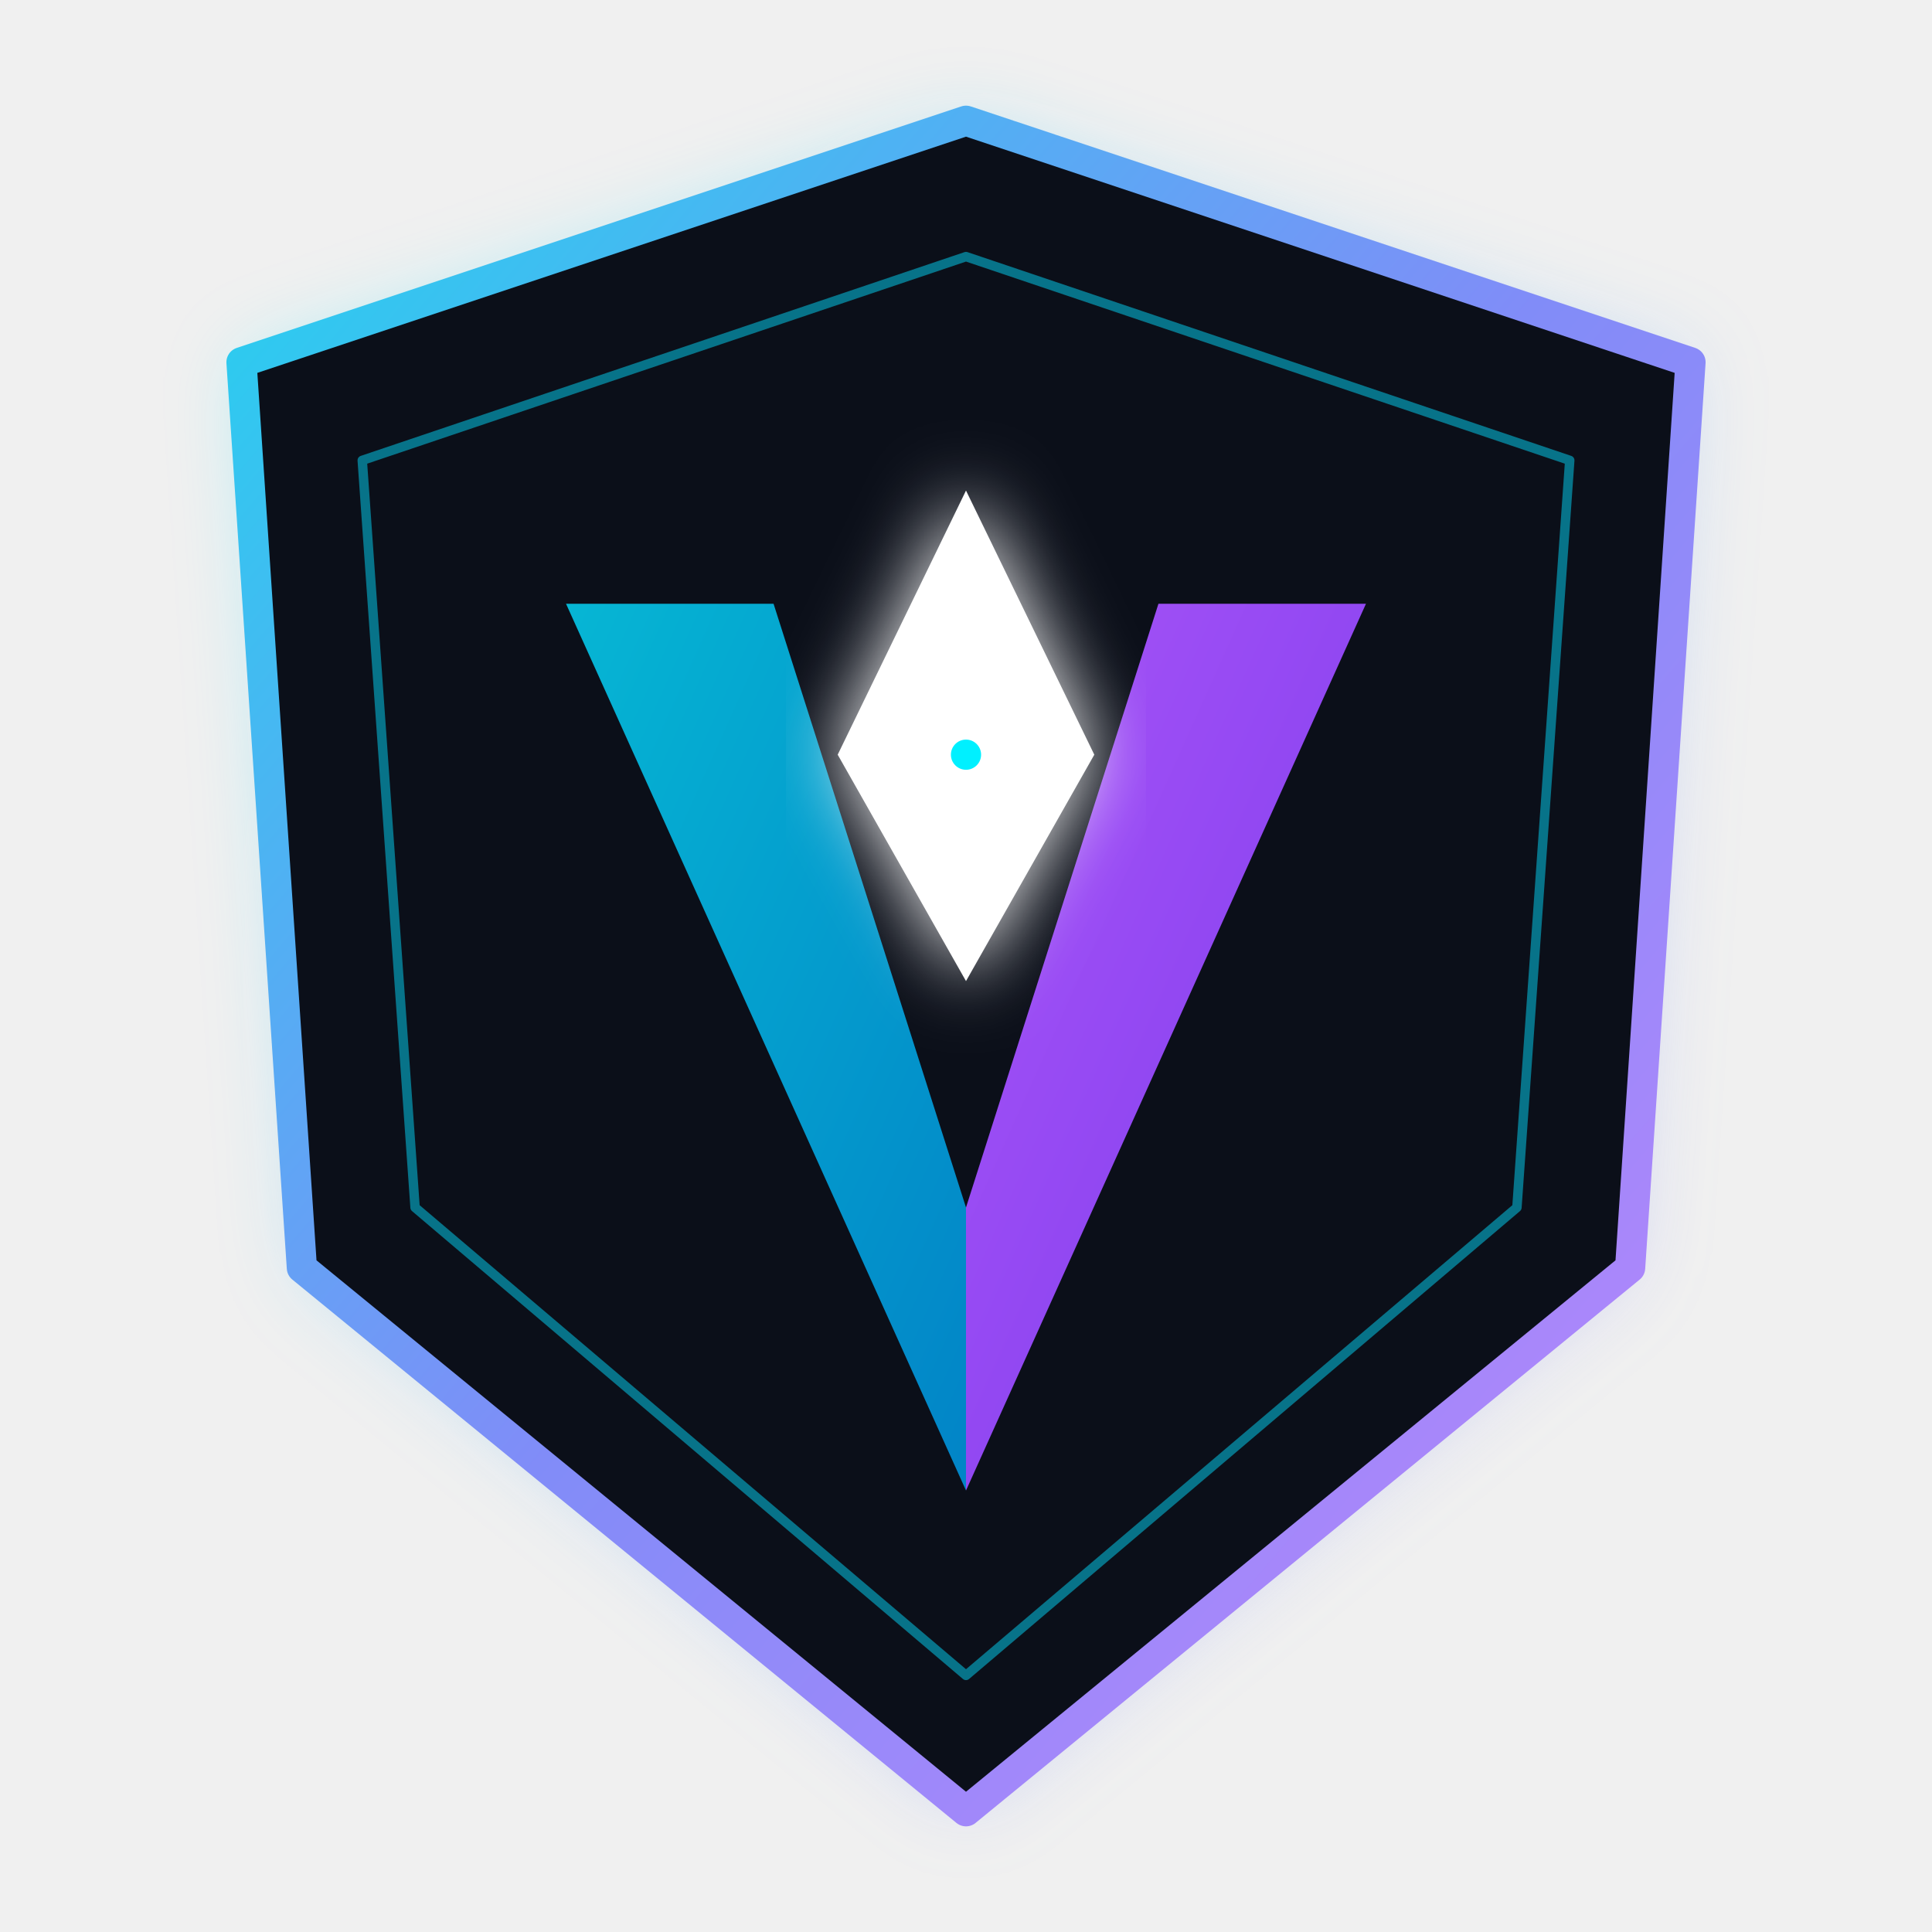
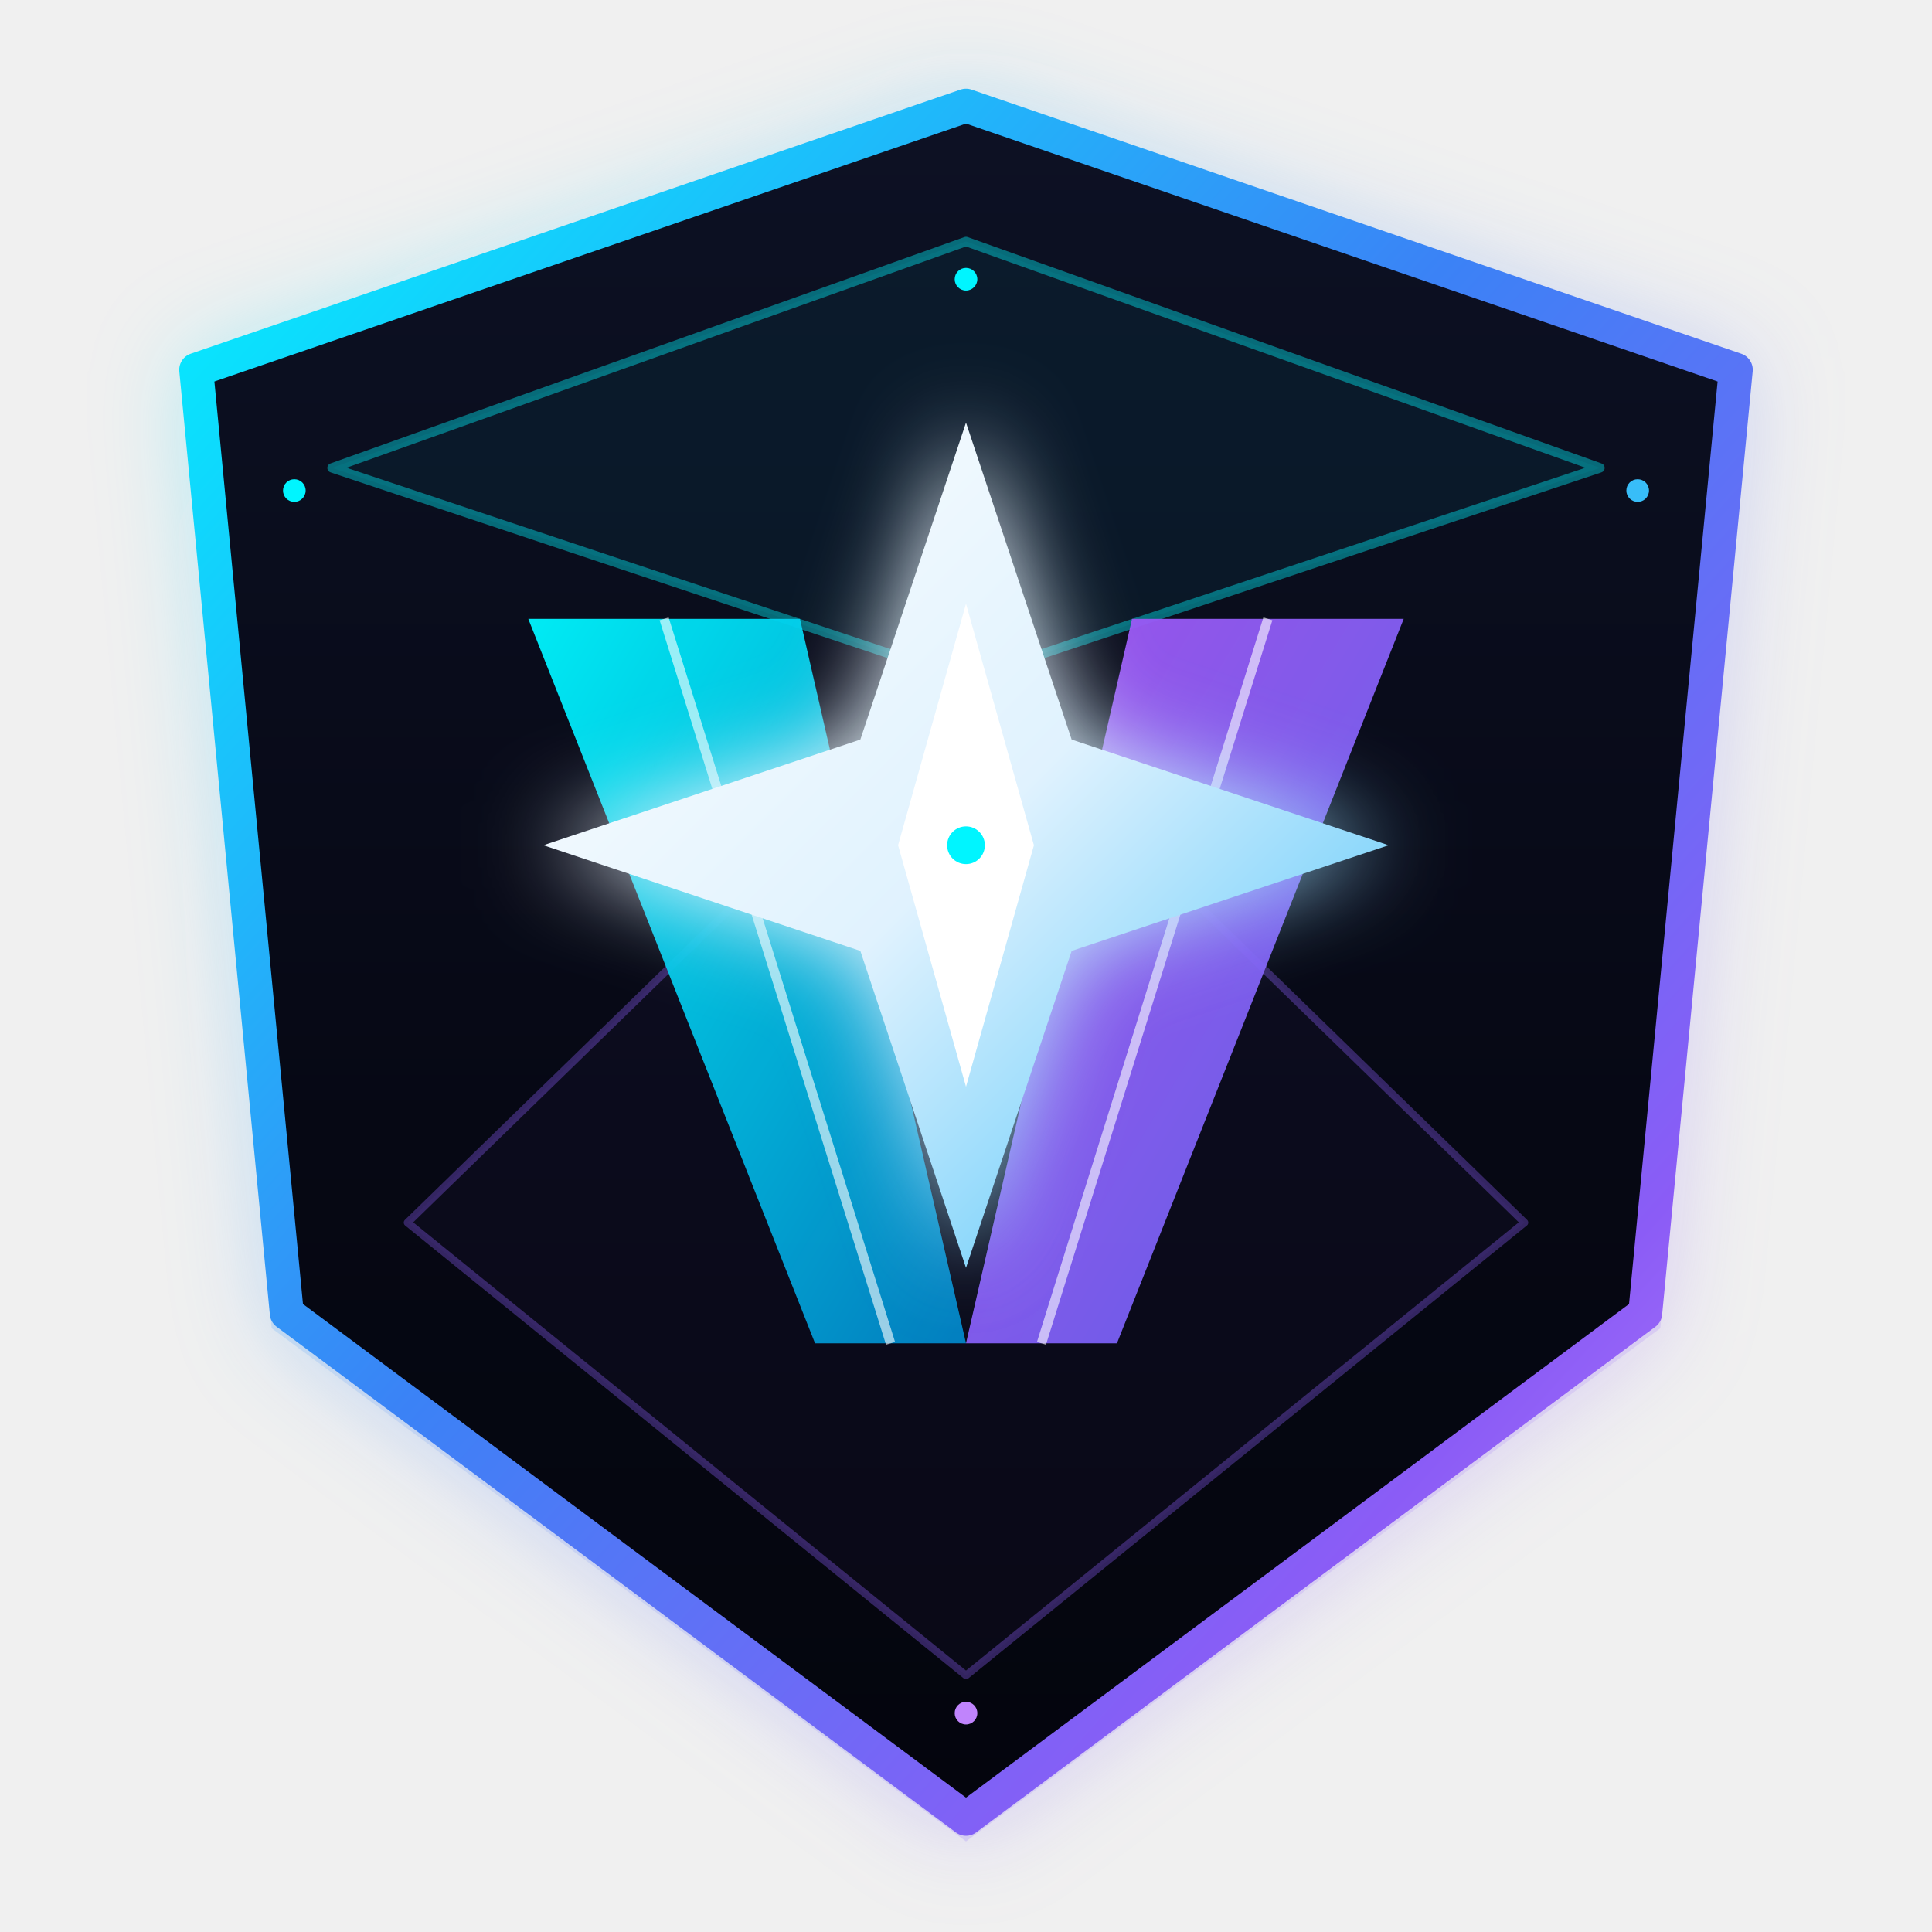
<svg xmlns="http://www.w3.org/2000/svg" viewBox="0 0 512 512" fill="none">
  <defs>
-     <linearGradient id="vg-glow" x1="0%" y1="0%" x2="100%" y2="100%">
-       <stop offset="0%" stop-color="#00f0ff" stop-opacity="0.8" />
-       <stop offset="100%" stop-color="#8b5cf6" stop-opacity="0.8" />
-     </linearGradient>
-     <linearGradient id="vg-border" x1="0%" y1="0%" x2="100%" y2="100%">
-       <stop offset="0%" stop-color="#22d3ee" />
-       <stop offset="50%" stop-color="#818cf8" />
+     <linearGradient id="avg-shield-border" x1="0%" y1="0%" x2="100%" y2="100%">
+       <stop offset="0%" stop-color="#00f5ff" />
+       <stop offset="45%" stop-color="#3b82f6" />
+       <stop offset="80%" stop-color="#8b5cf6" />
      <stop offset="100%" stop-color="#c084fc" />
    </linearGradient>
-     <linearGradient id="vg-v-left" x1="0%" y1="0%" x2="100%" y2="100%">
-       <stop offset="0%" stop-color="#06b6d4" />
+     <linearGradient id="avg-shield-bg" x1="50%" y1="0%" x2="50%" y2="100%">
+       <stop offset="0%" stop-color="#0d1124" />
+       <stop offset="60%" stop-color="#060814" />
+       <stop offset="100%" stop-color="#04050d" />
+     </linearGradient>
+     <linearGradient id="avg-wing-left" x1="0%" y1="0%" x2="100%" y2="100%">
+       <stop offset="0%" stop-color="#00f5ff" />
      <stop offset="100%" stop-color="#0284c7" />
    </linearGradient>
-     <linearGradient id="vg-v-right" x1="0%" y1="0%" x2="100%" y2="100%">
+     <linearGradient id="avg-wing-right" x1="0%" y1="0%" x2="100%" y2="100%">
      <stop offset="0%" stop-color="#a855f7" />
-       <stop offset="100%" stop-color="#7c3aed" />
+       <stop offset="100%" stop-color="#6366f1" />
    </linearGradient>
-     <filter id="vg-neon" x="-20%" y="-20%" width="140%" height="140%">
-       <feGaussianBlur stdDeviation="10" result="blur" />
+     <linearGradient id="avg-star-core" x1="0%" y1="0%" x2="100%" y2="100%">
+       <stop offset="0%" stop-color="#ffffff" />
+       <stop offset="50%" stop-color="#e0f2fe" />
+       <stop offset="100%" stop-color="#38bdf8" />
+     </linearGradient>
+     <filter id="avg-glow" x="-30%" y="-30%" width="160%" height="160%">
+       <feGaussianBlur stdDeviation="12" result="blur" />
      <feComposite in="SourceGraphic" in2="blur" operator="over" />
    </filter>
  </defs>
-   <polygon points="256,32 448,96 432,336 256,480 80,336 64,96" fill="url(#vg-glow)" opacity="0.3" filter="url(#vg-neon)" />
-   <polygon points="256,32 448,96 432,336 256,480 80,336 64,96" fill="#0b0f19" stroke="url(#vg-border)" stroke-width="8" stroke-linejoin="round" />
-   <polygon points="256,68 416,122 402,320 256,444 110,320 96,122" fill="none" stroke="#06b6d4" stroke-width="2.5" stroke-opacity="0.6" stroke-linejoin="round" />
-   <polygon points="150,160 205,160 256,320 256,395" fill="url(#vg-v-left)" />
-   <polygon points="362,160 307,160 256,320 256,395" fill="url(#vg-v-right)" />
-   <polygon points="256,130 290,200 256,260 222,200" fill="#ffffff" filter="url(#vg-neon)" />
-   <circle cx="256" cy="200" r="4" fill="#00f0ff" />
+   <polygon points="256,24 464,96 440,352 256,488 72,352 48,96" fill="url(#avg-shield-border)" opacity="0.25" filter="url(#avg-glow)" />
+   <polygon points="256,28 460,98 436,348 256,482 76,348 52,98" fill="url(#avg-shield-bg)" stroke="url(#avg-shield-border)" stroke-width="9" stroke-linejoin="round" />
+   <polygon points="256,64 424,124 256,180 88,124" fill="rgba(0, 245, 255, 0.05)" stroke="rgba(0, 245, 255, 0.4)" stroke-width="2.5" stroke-linejoin="round" />
+   <polygon points="256,180 404,324 256,444 108,324" fill="rgba(139, 92, 246, 0.04)" stroke="rgba(139, 92, 246, 0.35)" stroke-width="2" stroke-linejoin="round" />
+   <polygon points="140,164 212,164 256,356 216,356" fill="url(#avg-wing-left)" opacity="0.95" />
+   <polygon points="372,164 300,164 256,356 296,356" fill="url(#avg-wing-right)" opacity="0.95" />
+   <line x1="176" y1="164" x2="236" y2="356" stroke="#ffffff" stroke-width="2.5" opacity="0.6" />
+   <line x1="336" y1="164" x2="276" y2="356" stroke="#ffffff" stroke-width="2.5" opacity="0.6" />
+   <polygon points="256,112 284,196 368,224 284,252 256,336 228,252 144,224 228,196" fill="url(#avg-star-core)" filter="url(#avg-glow)" />
+   <polygon points="256,160 274,224 256,288 238,224" fill="#ffffff" />
+   <circle cx="256" cy="224" r="5" fill="#00f5ff" />
+   <circle cx="256" cy="74" r="3" fill="#00f5ff" />
+   <circle cx="434" cy="130" r="3" fill="#38bdf8" />
+   <circle cx="78" cy="130" r="3" fill="#00f5ff" />
+   <circle cx="256" cy="454" r="3" fill="#c084fc" />
</svg>
